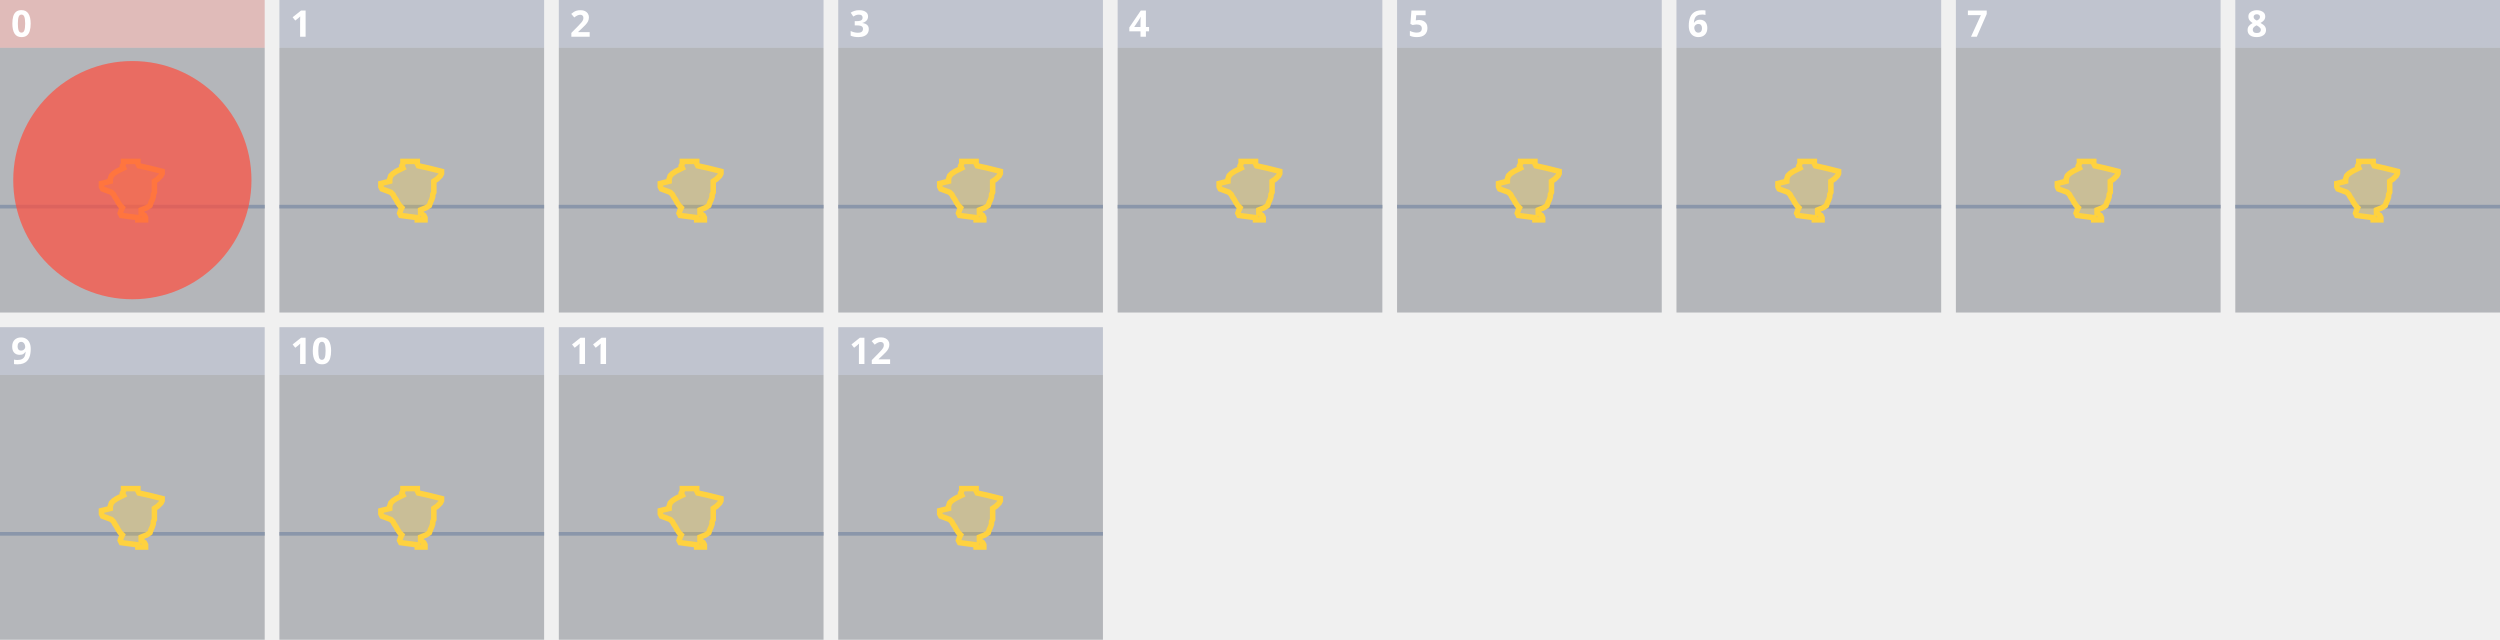
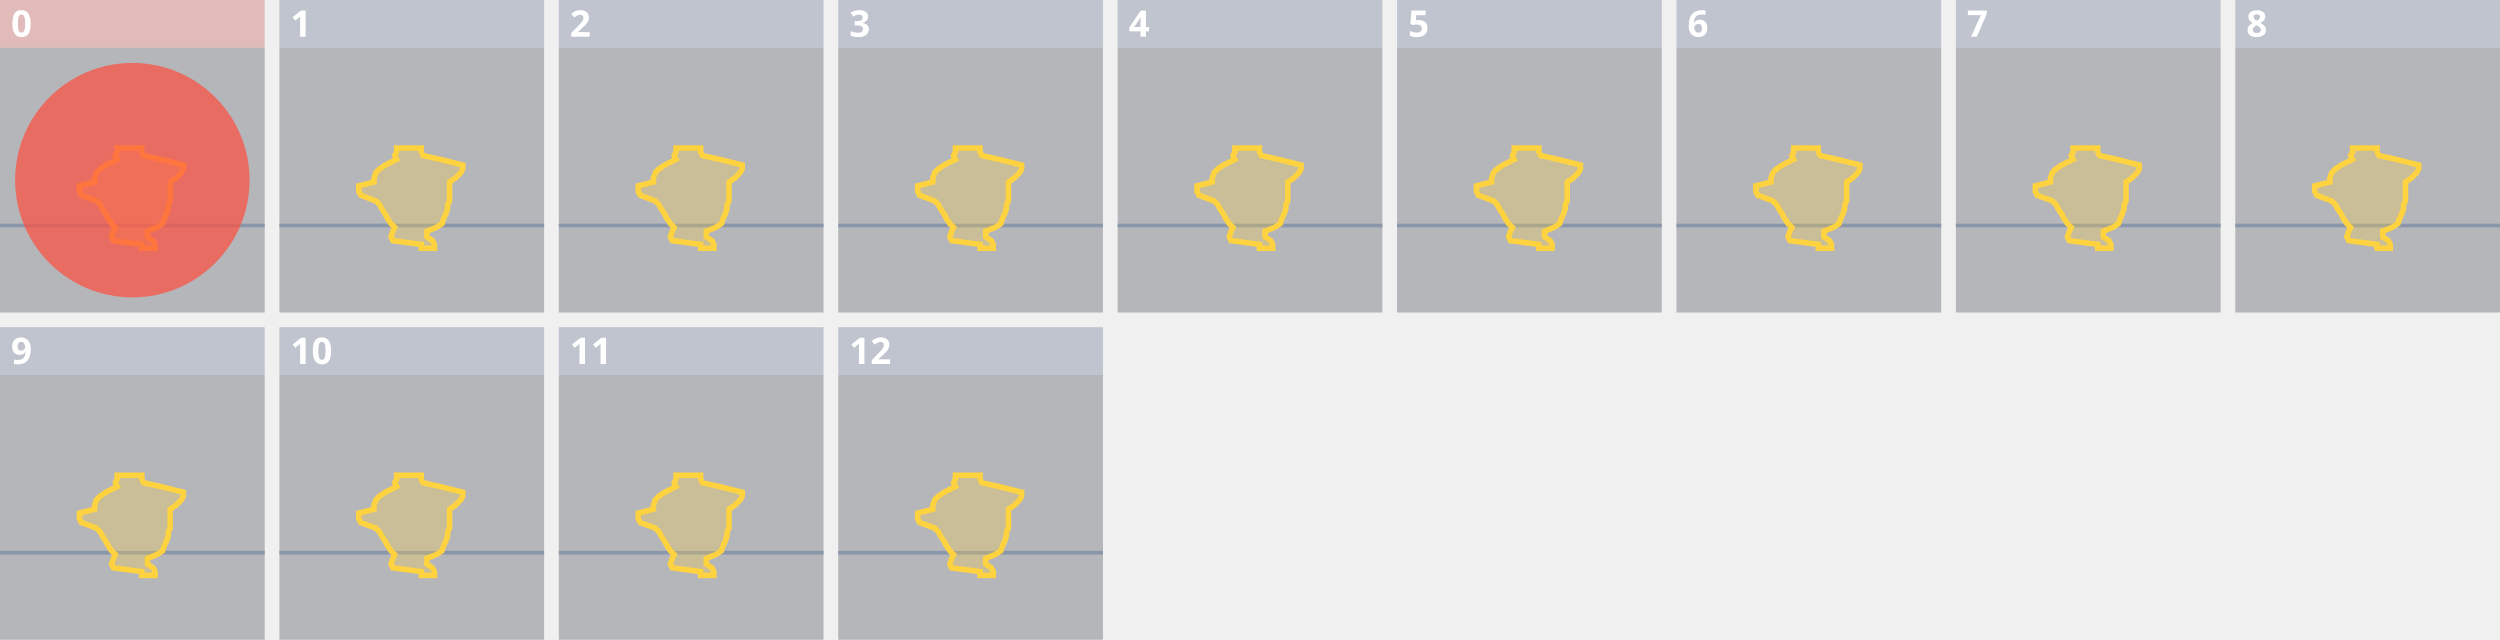
<svg xmlns="http://www.w3.org/2000/svg" viewBox="0 0 680 174" width="680" height="174">
-   <style>text{font:bold 10px sans-serif;fill:#ffffff}.k{fill:#1b2230}.g{stroke:#8a96aa;stroke-width:3.33}use{stroke-width:5.00;fill-opacity:.28}.u{stroke:#ffd23f;fill:#ffd23f}.v{stroke:#4ade80;fill:#4ade80;fill-opacity:.6}.a{stroke:#e879f9;fill:#e879f9}.o{stroke:#22d3ee;fill:#22d3ee;fill-opacity:.5}.H{color:#ff4d3d;fill:#ff4d3d;opacity:.7}.G{color:#3b9cff;fill:#3b9cff;opacity:.75}.S{color:#ffa630;fill:#ffa630;opacity:.75}.T{color:#ffa630;fill:none;stroke:#ffa630;stroke-width:6.67;stroke-dasharray:13.3}.P{color:#c49bff;fill:none;stroke:#c49bff;stroke-width:3.33;stroke-dasharray:10.0}</style>
+   <style>text{font:bold 10px sans-serif;fill:#ffffff}.k{fill:#1b2230}.g{stroke:#8a96aa;stroke-width:1.94}use{stroke-width:2.92;fill-opacity:.28}.u{stroke:#ffd23f;fill:#ffd23f}.v{stroke:#4ade80;fill:#4ade80;fill-opacity:.6}.a{stroke:#e879f9;fill:#e879f9}.o{stroke:#22d3ee;fill:#22d3ee;fill-opacity:.5}.H{color:#ff4d3d;fill:#ff4d3d;opacity:.7}.G{color:#3b9cff;fill:#3b9cff;opacity:.75}.S{color:#ffa630;fill:#ffa630;opacity:.75}.T{color:#ffa630;fill:none;stroke:#ffa630;stroke-width:3.89;stroke-dasharray:7.8}.P{color:#c49bff;fill:none;stroke:#c49bff;stroke-width:1.94;stroke-dasharray:5.8}</style>
  <defs>
    <path id="b0" d="M-8 -17L5 -17L5 -15L6 -13L15 -11L27 -8L27 -6L26 -4L23 -1L20 1L20 3L20 6L20 8L20 11L19 13L19 15L18 18L17 20L16 23L13 25L8 27L8 30L11 32L12 34L12 36L5 36L5 34L-10 32L-11 30L-10 27L-9 25L-11 23L-13 20L-14 18L-16 15L-17 13L-19 11L-27 8L-28 6L-28 3L-20 1L-20 -1L-19 -4L-17 -6L-14 -8L-8 -11L-9 -13L-8 -15Z" />
-     <rect id="K" x="-120" y="-120" width="240" height="240" class="k" />
+     <rect id="K" x="-70" y="-70" width="140" height="140" class="k" />
    <rect id="La" width="72" height="13" fill="#b8332b" />
    <rect id="Le" width="72" height="13" fill="#46557a" />
  </defs>
  <use href="#La" x="0" y="0" />
  <text x="3" y="10">0</text>
-   <svg x="0" y="13" width="72" height="72" viewBox="-120 -120 240 240">
+   <svg x="0" y="13" width="72" height="72" viewBox="-70 -70 140 140">
    <use href="#K" />
-     <line x1="-120" y1="24" x2="120" y2="24" class="g" />
+     <line x1="-70" y1="24" x2="70" y2="24" class="g" />
    <use href="#b0" class="u" />
    <g class="H">
-       <circle cx="0" cy="0" r="108" />
+       <circle cx="0" cy="0" r="62" />
    </g>
  </svg>
  <use href="#Le" x="76" y="0" />
  <text x="79" y="10">1</text>
-   <svg x="76" y="13" width="72" height="72" viewBox="-120 -120 240 240">
+   <svg x="76" y="13" width="72" height="72" viewBox="-70 -70 140 140">
    <use href="#K" />
-     <line x1="-120" y1="24" x2="120" y2="24" class="g" />
+     <line x1="-70" y1="24" x2="70" y2="24" class="g" />
    <use href="#b0" class="u" />
  </svg>
  <use href="#Le" x="152" y="0" />
  <text x="155" y="10">2</text>
-   <svg x="152" y="13" width="72" height="72" viewBox="-120 -120 240 240">
+   <svg x="152" y="13" width="72" height="72" viewBox="-70 -70 140 140">
    <use href="#K" />
-     <line x1="-120" y1="24" x2="120" y2="24" class="g" />
+     <line x1="-70" y1="24" x2="70" y2="24" class="g" />
    <use href="#b0" class="u" />
  </svg>
  <use href="#Le" x="228" y="0" />
  <text x="231" y="10">3</text>
-   <svg x="228" y="13" width="72" height="72" viewBox="-120 -120 240 240">
+   <svg x="228" y="13" width="72" height="72" viewBox="-70 -70 140 140">
    <use href="#K" />
-     <line x1="-120" y1="24" x2="120" y2="24" class="g" />
+     <line x1="-70" y1="24" x2="70" y2="24" class="g" />
    <use href="#b0" class="u" />
  </svg>
  <use href="#Le" x="304" y="0" />
  <text x="307" y="10">4</text>
-   <svg x="304" y="13" width="72" height="72" viewBox="-120 -120 240 240">
+   <svg x="304" y="13" width="72" height="72" viewBox="-70 -70 140 140">
    <use href="#K" />
-     <line x1="-120" y1="24" x2="120" y2="24" class="g" />
+     <line x1="-70" y1="24" x2="70" y2="24" class="g" />
    <use href="#b0" class="u" />
  </svg>
  <use href="#Le" x="380" y="0" />
  <text x="383" y="10">5</text>
-   <svg x="380" y="13" width="72" height="72" viewBox="-120 -120 240 240">
+   <svg x="380" y="13" width="72" height="72" viewBox="-70 -70 140 140">
    <use href="#K" />
-     <line x1="-120" y1="24" x2="120" y2="24" class="g" />
+     <line x1="-70" y1="24" x2="70" y2="24" class="g" />
    <use href="#b0" class="u" />
  </svg>
  <use href="#Le" x="456" y="0" />
  <text x="459" y="10">6</text>
-   <svg x="456" y="13" width="72" height="72" viewBox="-120 -120 240 240">
+   <svg x="456" y="13" width="72" height="72" viewBox="-70 -70 140 140">
    <use href="#K" />
-     <line x1="-120" y1="24" x2="120" y2="24" class="g" />
+     <line x1="-70" y1="24" x2="70" y2="24" class="g" />
    <use href="#b0" class="u" />
  </svg>
  <use href="#Le" x="532" y="0" />
  <text x="535" y="10">7</text>
-   <svg x="532" y="13" width="72" height="72" viewBox="-120 -120 240 240">
+   <svg x="532" y="13" width="72" height="72" viewBox="-70 -70 140 140">
    <use href="#K" />
-     <line x1="-120" y1="24" x2="120" y2="24" class="g" />
+     <line x1="-70" y1="24" x2="70" y2="24" class="g" />
    <use href="#b0" class="u" />
  </svg>
  <use href="#Le" x="608" y="0" />
  <text x="611" y="10">8</text>
-   <svg x="608" y="13" width="72" height="72" viewBox="-120 -120 240 240">
+   <svg x="608" y="13" width="72" height="72" viewBox="-70 -70 140 140">
    <use href="#K" />
-     <line x1="-120" y1="24" x2="120" y2="24" class="g" />
+     <line x1="-70" y1="24" x2="70" y2="24" class="g" />
    <use href="#b0" class="u" />
  </svg>
  <use href="#Le" x="0" y="89" />
  <text x="3" y="99">9</text>
-   <svg x="0" y="102" width="72" height="72" viewBox="-120 -120 240 240">
+   <svg x="0" y="102" width="72" height="72" viewBox="-70 -70 140 140">
    <use href="#K" />
-     <line x1="-120" y1="24" x2="120" y2="24" class="g" />
+     <line x1="-70" y1="24" x2="70" y2="24" class="g" />
    <use href="#b0" class="u" />
  </svg>
  <use href="#Le" x="76" y="89" />
  <text x="79" y="99">10</text>
-   <svg x="76" y="102" width="72" height="72" viewBox="-120 -120 240 240">
+   <svg x="76" y="102" width="72" height="72" viewBox="-70 -70 140 140">
    <use href="#K" />
-     <line x1="-120" y1="24" x2="120" y2="24" class="g" />
+     <line x1="-70" y1="24" x2="70" y2="24" class="g" />
    <use href="#b0" class="u" />
  </svg>
  <use href="#Le" x="152" y="89" />
  <text x="155" y="99">11</text>
-   <svg x="152" y="102" width="72" height="72" viewBox="-120 -120 240 240">
+   <svg x="152" y="102" width="72" height="72" viewBox="-70 -70 140 140">
    <use href="#K" />
-     <line x1="-120" y1="24" x2="120" y2="24" class="g" />
+     <line x1="-70" y1="24" x2="70" y2="24" class="g" />
    <use href="#b0" class="u" />
  </svg>
  <use href="#Le" x="228" y="89" />
  <text x="231" y="99">12</text>
-   <svg x="228" y="102" width="72" height="72" viewBox="-120 -120 240 240">
+   <svg x="228" y="102" width="72" height="72" viewBox="-70 -70 140 140">
    <use href="#K" />
-     <line x1="-120" y1="24" x2="120" y2="24" class="g" />
+     <line x1="-70" y1="24" x2="70" y2="24" class="g" />
    <use href="#b0" class="u" />
  </svg>
</svg>
